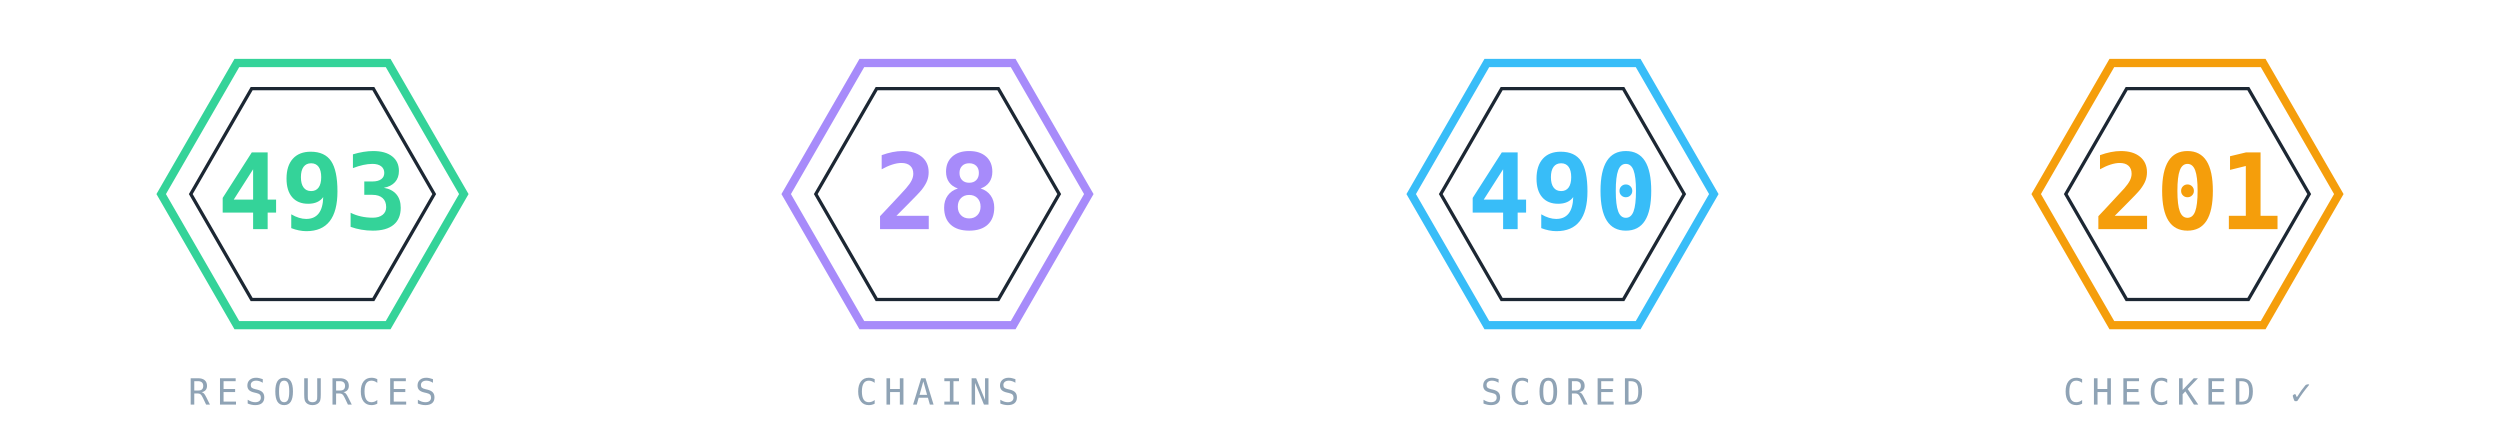
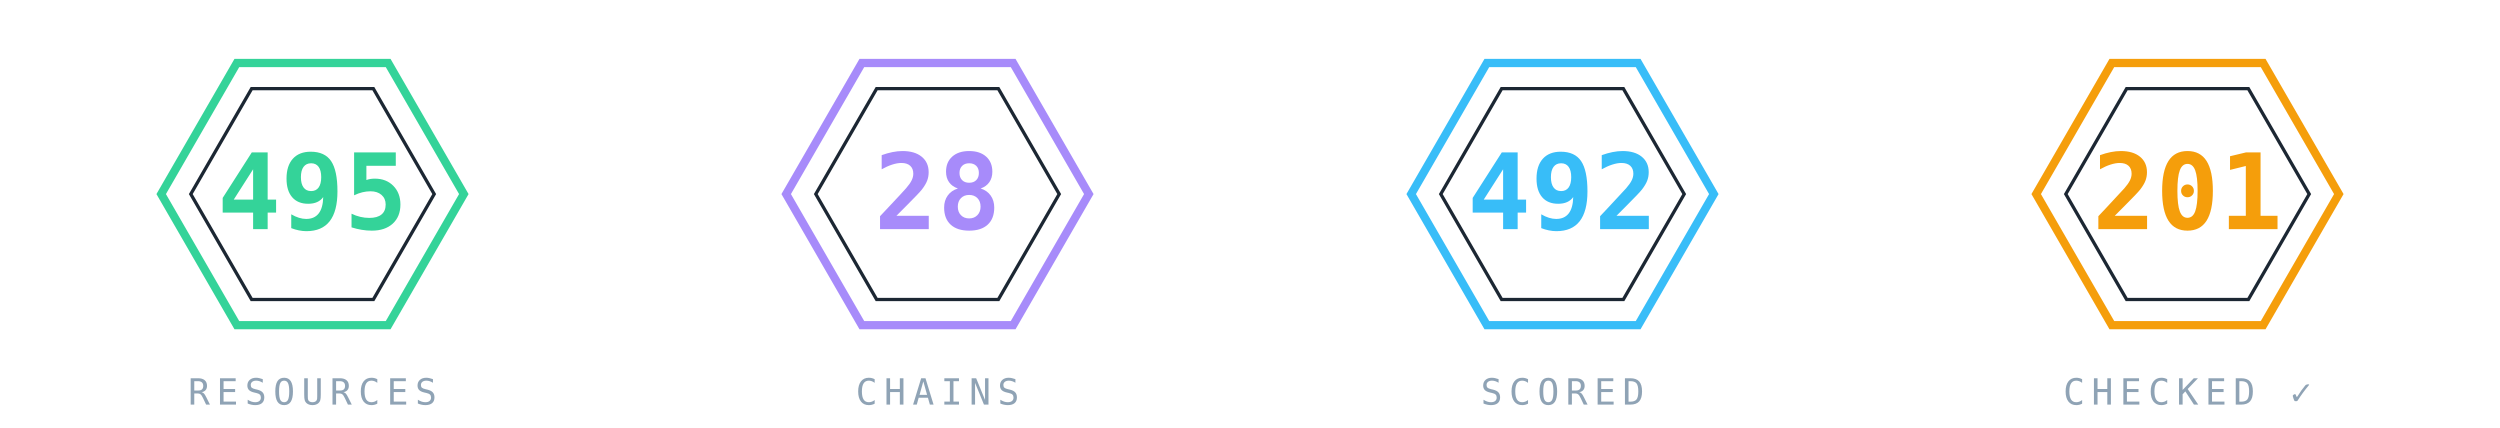
- <svg xmlns="http://www.w3.org/2000/svg" width="1520" height="260" viewBox="0 0 1520 260" role="img" aria-label="493 resources, 28 chains, 490 scored, 201 independently checked">
+ <svg xmlns="http://www.w3.org/2000/svg" width="1520" height="260" viewBox="0 0 1520 260" role="img" aria-label="495 resources, 28 chains, 492 scored, 201 independently checked">
  <g>
    <path d="M98.0 118.0 L144.0 38.3 L236.0 38.3 L282.0 118.0 L236.0 197.7 L144.0 197.7 Z" fill="none" stroke="#34d399" stroke-width="5" />
    <path d="M116.0 118.0 L153.0 53.9 L227.0 53.9 L264.0 118.0 L227.0 182.1 L153.0 182.1 Z" fill="none" stroke="#1c2733" stroke-width="2" />
-     <text x="190" y="139.333" text-anchor="middle" font-family="ui-monospace, SFMono-Regular, Menlo, monospace" font-size="64" font-weight="700" fill="#34d399">493</text>
+     <text x="190" y="139.333" text-anchor="middle" font-family="ui-monospace, SFMono-Regular, Menlo, monospace" font-size="64" font-weight="700" fill="#34d399">495</text>
    <text x="190" y="246" text-anchor="middle" font-family="ui-monospace, SFMono-Regular, Menlo, monospace" font-size="22" letter-spacing="4" fill="#8fa3b5">RESOURCES</text>
  </g>
  <g>
    <path d="M478.0 118.0 L524.0 38.3 L616.0 38.3 L662.0 118.0 L616.0 197.7 L524.0 197.7 Z" fill="none" stroke="#a78bfa" stroke-width="5" />
    <path d="M496.0 118.0 L533.0 53.9 L607.0 53.9 L644.0 118.0 L607.0 182.1 L533.0 182.1 Z" fill="none" stroke="#1c2733" stroke-width="2" />
    <text x="570" y="139.333" text-anchor="middle" font-family="ui-monospace, SFMono-Regular, Menlo, monospace" font-size="64" font-weight="700" fill="#a78bfa">28</text>
    <text x="570" y="246" text-anchor="middle" font-family="ui-monospace, SFMono-Regular, Menlo, monospace" font-size="22" letter-spacing="4" fill="#8fa3b5">CHAINS</text>
  </g>
  <g>
    <path d="M858.0 118.0 L904.0 38.3 L996.0 38.3 L1042.0 118.0 L996.0 197.7 L904.0 197.7 Z" fill="none" stroke="#38bdf8" stroke-width="5" />
    <path d="M876.0 118.0 L913.0 53.9 L987.0 53.9 L1024.0 118.0 L987.0 182.1 L913.0 182.1 Z" fill="none" stroke="#1c2733" stroke-width="2" />
-     <text x="950" y="139.333" text-anchor="middle" font-family="ui-monospace, SFMono-Regular, Menlo, monospace" font-size="64" font-weight="700" fill="#38bdf8">490</text>
+     <text x="950" y="139.333" text-anchor="middle" font-family="ui-monospace, SFMono-Regular, Menlo, monospace" font-size="64" font-weight="700" fill="#38bdf8">492</text>
    <text x="950" y="246" text-anchor="middle" font-family="ui-monospace, SFMono-Regular, Menlo, monospace" font-size="22" letter-spacing="4" fill="#8fa3b5">SCORED</text>
  </g>
  <g>
    <path d="M1238.0 118.0 L1284.0 38.3 L1376.0 38.3 L1422.0 118.0 L1376.0 197.7 L1284.0 197.7 Z" fill="none" stroke="#f59e0b" stroke-width="5" />
    <path d="M1256.0 118.0 L1293.0 53.9 L1367.0 53.9 L1404.0 118.0 L1367.0 182.1 L1293.0 182.1 Z" fill="none" stroke="#1c2733" stroke-width="2" />
    <text x="1330" y="139.333" text-anchor="middle" font-family="ui-monospace, SFMono-Regular, Menlo, monospace" font-size="64" font-weight="700" fill="#f59e0b">201</text>
    <text x="1330" y="246" text-anchor="middle" font-family="ui-monospace, SFMono-Regular, Menlo, monospace" font-size="22" letter-spacing="4" fill="#8fa3b5">CHECKED ✓</text>
  </g>
</svg>
